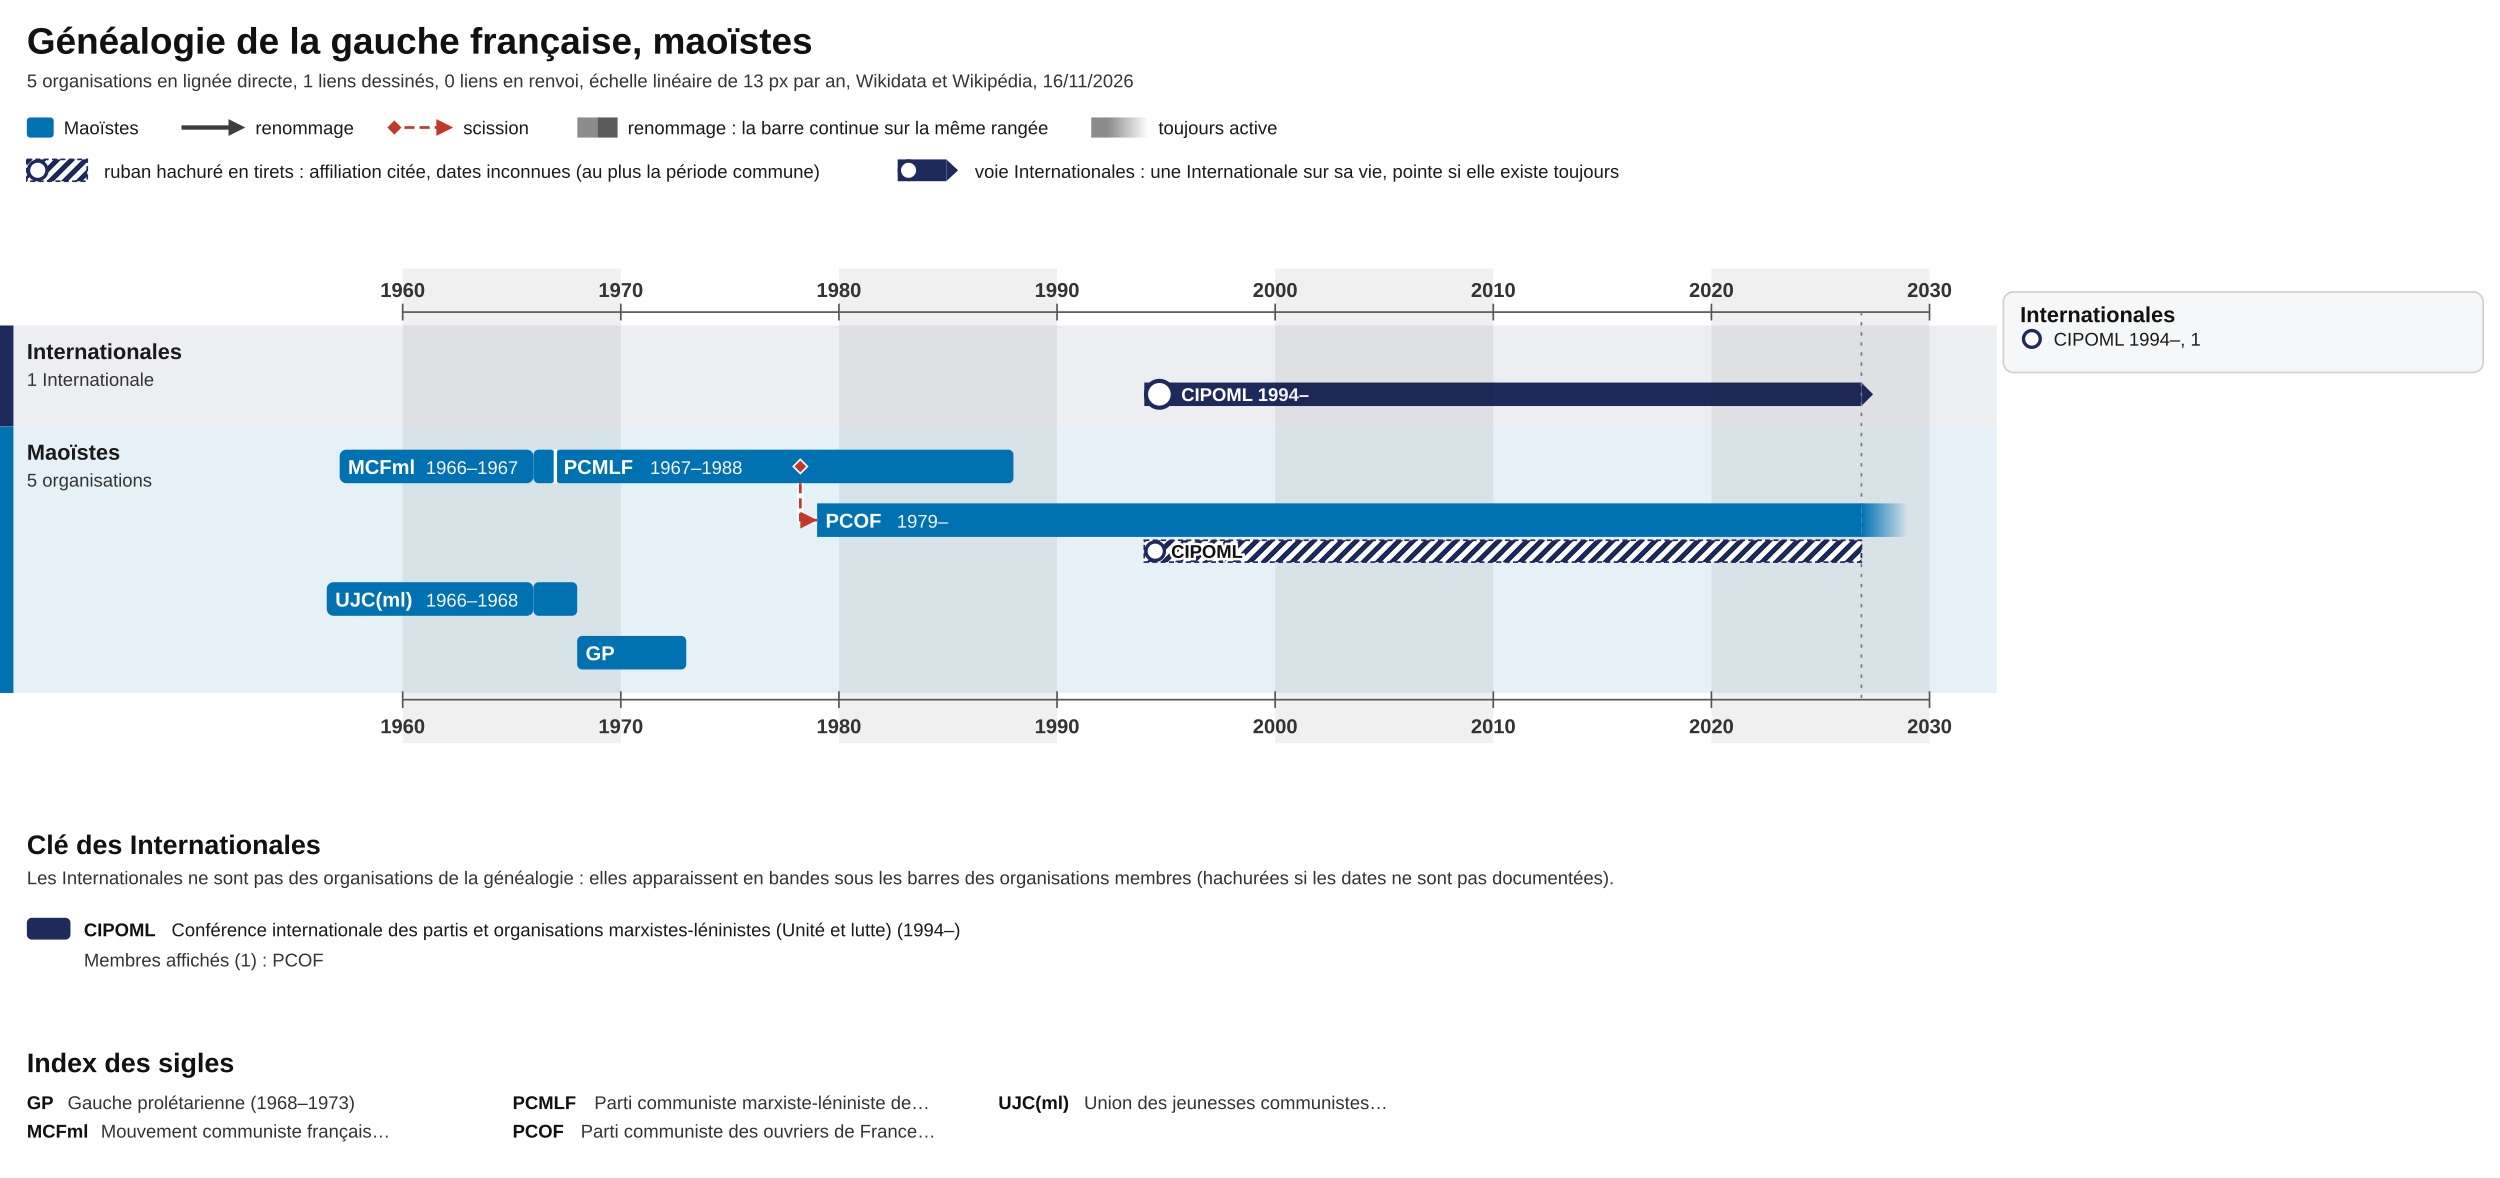
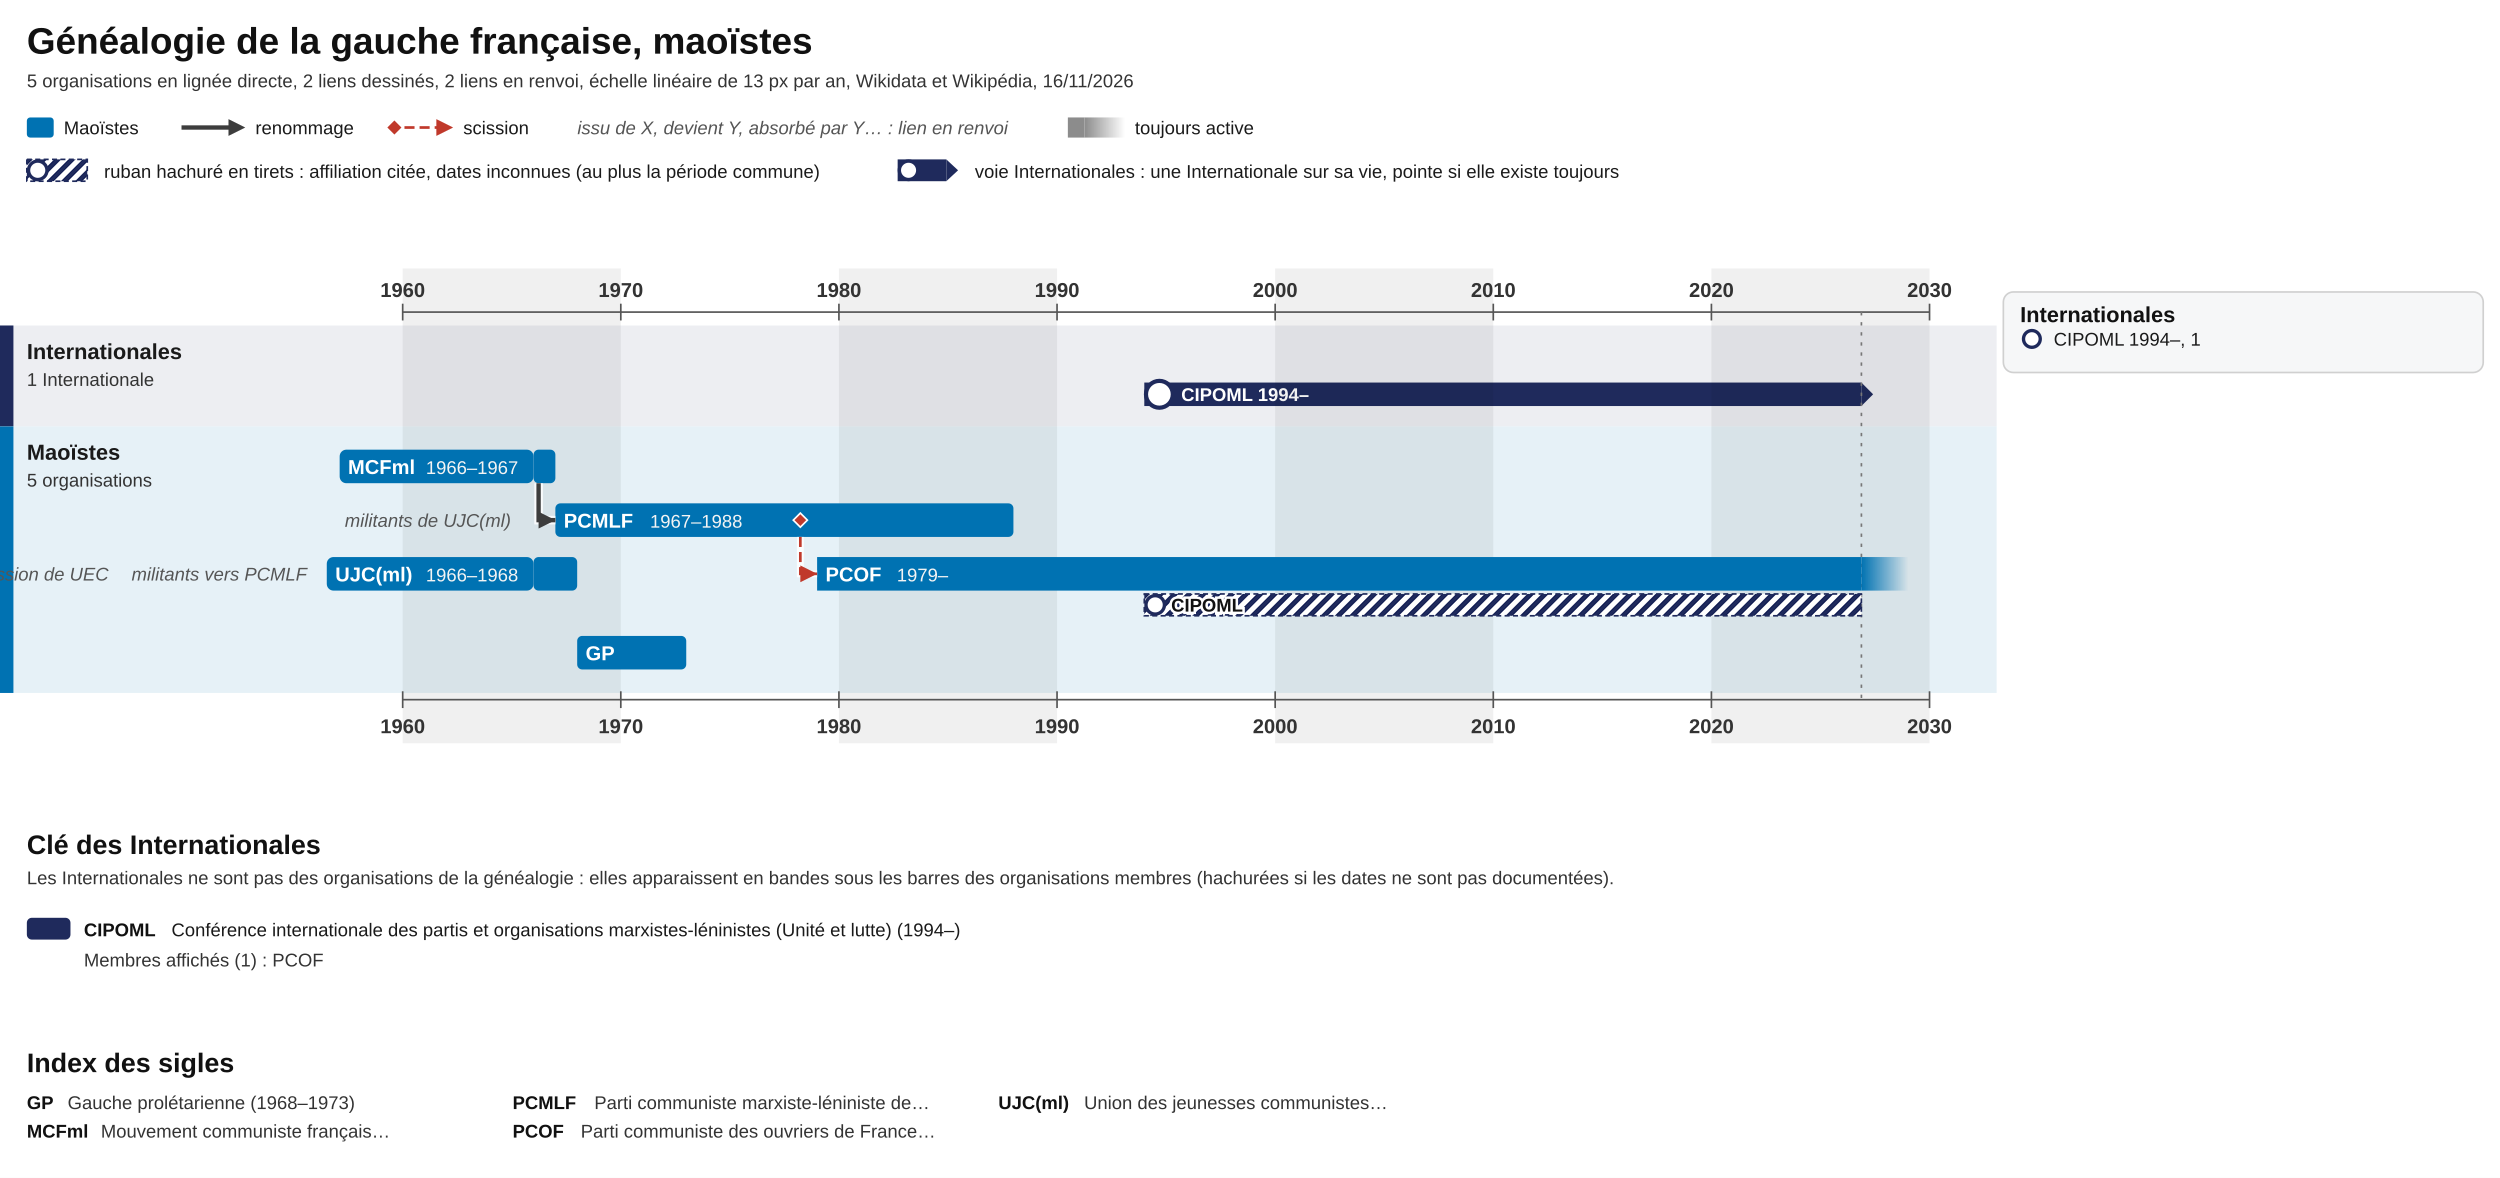
<svg xmlns="http://www.w3.org/2000/svg" id="arbre" width="1490" height="702" viewBox="0 0 1490 702" data-x0="240" data-t0="1960" data-ppa="13.0" data-aujourdhui="2026.8744" data-min-w="6" data-seuil-annees="40" data-seuil-voies="2" data-seuil-rangs="6" data-cassure="" data-cassure-px="44" data-degrade="28" data-n-barres="5" data-vue-famille="oui" font-family="Arial, Helvetica, sans-serif">
  <defs>
+     <linearGradient id="g-8C8C8C">
+       <stop offset="0" stop-color="#8C8C8C" />
+       <stop offset="1" stop-color="#8C8C8C" stop-opacity="0" />
+     </linearGradient>
    <linearGradient id="g-0072B2">
      <stop offset="0" stop-color="#0072B2" />
      <stop offset="1" stop-color="#0072B2" stop-opacity="0" />
-     </linearGradient>
-     <linearGradient id="g-8C8C8C">
-       <stop offset="0" stop-color="#8C8C8C" />
-       <stop offset="1" stop-color="#8C8C8C" stop-opacity="0" />
    </linearGradient>
    <pattern id="h-332288" width="6" height="6" patternUnits="userSpaceOnUse" patternTransform="rotate(45)">
      <rect width="6" height="6" fill="#FFFFFF" />
      <rect width="3" height="6" fill="#332288" />
    </pattern>
    <pattern id="h-1F2A5C" width="6" height="6" patternUnits="userSpaceOnUse" patternTransform="rotate(45)">
      <rect width="6" height="6" fill="#FFFFFF" />
      <rect width="3" height="6" fill="#1F2A5C" />
    </pattern>
  </defs>
  <rect width="1490" height="702" fill="#FFFFFF" />
  <g class="voie" data-voie="0" data-cle="maoïstes">
    <rect class="fond-voie" x="0" y="254.0" width="1190.0" height="159.0" fill="#E6F1F7" />
    <rect class="bord-voie" x="0" y="254.0" width="8" height="159.0" fill="#0072B2" />
    <text x="16.0" y="274.0" font-size="13" font-family="Arial, Helvetica, sans-serif" font-weight="bold" fill="#1A1A1A" text-anchor="start" class="voie-t">Maoïstes</text>
    <text x="16.0" y="290.0" font-size="11" font-family="Arial, Helvetica, sans-serif" fill="#333333" text-anchor="start" class="voie-t">5 organisations</text>
  </g>
  <g class="voie-intl" data-cle="internationales">
    <rect class="fond-voie" x="0" y="194.0" width="1190.0" height="60.0" fill="#EDEEF2" />
    <rect class="bord-voie" x="0" y="194.0" width="8" height="60.0" fill="#1F2A5C" />
    <text x="16.0" y="214.0" font-size="13" font-family="Arial, Helvetica, sans-serif" font-weight="bold" fill="#1A1A1A" text-anchor="start" class="voie-t">Internationales</text>
    <text x="16.0" y="230.0" font-size="11" font-family="Arial, Helvetica, sans-serif" fill="#333333" text-anchor="start" class="voie-t">1 Internationale</text>
  </g>
  <g class="intl" data-intl="Q622227">
    <rect class="intl-r" x="682.00" y="228.00" width="427.37" height="14" fill="#1F2A5C" data-bbox="682.00,228.00,434.37,14" />
    <polygon class="intl-pointe" points="1109.37,228.00 1116.37,235.00 1109.37,242.00" fill="#1F2A5C" />
    <circle class="medaillon" cx="691.00" cy="235.00" r="8.00" fill="#FFFFFF" stroke="#1F2A5C" stroke-width="2.5" />
    <text x="704.0" y="239.0" font-size="11" font-family="Arial, Helvetica, sans-serif" font-weight="bold" fill="#FFFFFF" text-anchor="start" class="intl-t" data-bbox="704.00,229.00,85.38,12">CIPOML  1994–</text>
  </g>
  <rect class="bande-decennie" x="240.0" y="160.0" width="130.0" height="283.0" fill="#000000" fill-opacity="0.06" />
  <rect class="bande-decennie" x="500.0" y="160.0" width="130.0" height="283.0" fill="#000000" fill-opacity="0.06" />
  <rect class="bande-decennie" x="760.0" y="160.0" width="130.0" height="283.0" fill="#000000" fill-opacity="0.06" />
  <rect class="bande-decennie" x="1020.0" y="160.0" width="130.0" height="283.0" fill="#000000" fill-opacity="0.06" />
  <g class="axe-haut">
    <line x1="240.0" x2="1150.0" y1="186.0" y2="186.0" stroke="#555555" />
    <line x1="240.0" x2="240.0" y1="181.0" y2="191.0" stroke="#555555" />
    <text x="240.0" y="177.0" font-size="12" font-family="Arial, Helvetica, sans-serif" font-weight="bold" fill="#333333" text-anchor="middle" class="axe-t">1960</text>
    <line x1="370.0" x2="370.0" y1="181.0" y2="191.0" stroke="#555555" />
    <text x="370.0" y="177.0" font-size="12" font-family="Arial, Helvetica, sans-serif" font-weight="bold" fill="#333333" text-anchor="middle" class="axe-t">1970</text>
    <line x1="500.0" x2="500.0" y1="181.0" y2="191.0" stroke="#555555" />
    <text x="500.0" y="177.0" font-size="12" font-family="Arial, Helvetica, sans-serif" font-weight="bold" fill="#333333" text-anchor="middle" class="axe-t">1980</text>
    <line x1="630.0" x2="630.0" y1="181.0" y2="191.0" stroke="#555555" />
    <text x="630.0" y="177.0" font-size="12" font-family="Arial, Helvetica, sans-serif" font-weight="bold" fill="#333333" text-anchor="middle" class="axe-t">1990</text>
    <line x1="760.0" x2="760.0" y1="181.0" y2="191.0" stroke="#555555" />
    <text x="760.0" y="177.0" font-size="12" font-family="Arial, Helvetica, sans-serif" font-weight="bold" fill="#333333" text-anchor="middle" class="axe-t">2000</text>
    <line x1="890.0" x2="890.0" y1="181.0" y2="191.0" stroke="#555555" />
    <text x="890.0" y="177.0" font-size="12" font-family="Arial, Helvetica, sans-serif" font-weight="bold" fill="#333333" text-anchor="middle" class="axe-t">2010</text>
    <line x1="1020.0" x2="1020.0" y1="181.0" y2="191.0" stroke="#555555" />
    <text x="1020.0" y="177.0" font-size="12" font-family="Arial, Helvetica, sans-serif" font-weight="bold" fill="#333333" text-anchor="middle" class="axe-t">2020</text>
    <line x1="1150.0" x2="1150.0" y1="181.0" y2="191.0" stroke="#555555" />
    <text x="1150.0" y="177.0" font-size="12" font-family="Arial, Helvetica, sans-serif" font-weight="bold" fill="#333333" text-anchor="middle" class="axe-t">2030</text>
  </g>
  <g class="axe-bas">
    <line x1="240.0" x2="1150.0" y1="417.0" y2="417.0" stroke="#555555" />
    <line x1="240.0" x2="240.0" y1="412.0" y2="422.0" stroke="#555555" />
    <text x="240.0" y="437.0" font-size="12" font-family="Arial, Helvetica, sans-serif" font-weight="bold" fill="#333333" text-anchor="middle" class="axe-t">1960</text>
    <line x1="370.0" x2="370.0" y1="412.0" y2="422.0" stroke="#555555" />
    <text x="370.0" y="437.0" font-size="12" font-family="Arial, Helvetica, sans-serif" font-weight="bold" fill="#333333" text-anchor="middle" class="axe-t">1970</text>
    <line x1="500.0" x2="500.0" y1="412.0" y2="422.0" stroke="#555555" />
    <text x="500.0" y="437.0" font-size="12" font-family="Arial, Helvetica, sans-serif" font-weight="bold" fill="#333333" text-anchor="middle" class="axe-t">1980</text>
    <line x1="630.0" x2="630.0" y1="412.0" y2="422.0" stroke="#555555" />
    <text x="630.0" y="437.0" font-size="12" font-family="Arial, Helvetica, sans-serif" font-weight="bold" fill="#333333" text-anchor="middle" class="axe-t">1990</text>
    <line x1="760.0" x2="760.0" y1="412.0" y2="422.0" stroke="#555555" />
    <text x="760.0" y="437.0" font-size="12" font-family="Arial, Helvetica, sans-serif" font-weight="bold" fill="#333333" text-anchor="middle" class="axe-t">2000</text>
    <line x1="890.0" x2="890.0" y1="412.0" y2="422.0" stroke="#555555" />
    <text x="890.0" y="437.0" font-size="12" font-family="Arial, Helvetica, sans-serif" font-weight="bold" fill="#333333" text-anchor="middle" class="axe-t">2010</text>
    <line x1="1020.0" x2="1020.0" y1="412.0" y2="422.0" stroke="#555555" />
    <text x="1020.0" y="437.0" font-size="12" font-family="Arial, Helvetica, sans-serif" font-weight="bold" fill="#333333" text-anchor="middle" class="axe-t">2020</text>
    <line x1="1150.0" x2="1150.0" y1="412.0" y2="422.0" stroke="#555555" />
    <text x="1150.0" y="437.0" font-size="12" font-family="Arial, Helvetica, sans-serif" font-weight="bold" fill="#333333" text-anchor="middle" class="axe-t">2030</text>
  </g>
  <line x1="1109.4" x2="1109.4" y1="186.0" y2="417.0" stroke="#777777" stroke-dasharray="2 4" />
  <g class="contenu-voie" data-voie="0">
    <g class="org" data-id="Q3326535" data-intl="" data-recherche="mcfml mouvement communiste francais marxiste-leniniste">
      <rect class="barre" data-id="Q3326535" data-debut="1966.0000" data-fin="1967.0000" data-statut="fin_connue" data-majeure="" x="318.00" y="268.00" width="13.00" height="20" rx="3" fill="#0072B2" />
    </g>
    <g class="org" data-id="Q3366229" data-intl="" data-recherche="pcmlf parti communiste marxiste-leniniste de france">
-       <rect class="barre" data-id="Q3366229" data-debut="1967.0000" data-fin="1988.0000" data-statut="fin_connue" data-majeure="oui" x="331.00" y="268.00" width="273.00" height="20" rx="3" fill="#0072B2" />
+       <rect class="barre" data-id="Q3366229" data-debut="1967.0000" data-fin="1988.0000" data-statut="fin_connue" data-majeure="oui" x="331.00" y="300.00" width="273.00" height="20" rx="3" fill="#0072B2" />
+     </g>
+     <g class="org" data-id="Q3550161" data-intl="" data-recherche="ujc(ml) union des jeunesses communistes marxistes-leninistes">
+       <rect class="barre" data-id="Q3550161" data-debut="1966.0000" data-fin="1968.0000" data-statut="fin_connue" data-majeure="" x="318.00" y="332.00" width="26.00" height="20" rx="3" fill="#0072B2" />
    </g>
    <g class="org" data-id="Q3366206" data-intl="Q622227" data-recherche="pcof parti communiste des ouvriers de france">
-       <rect class="barre" data-id="Q3366206" data-debut="1979.0000" data-fin="actif" data-statut="actif_valide" data-majeure="oui" x="487.00" y="300.00" width="622.37" height="20" rx="0" fill="#0072B2" />
-       <rect class="fin-ouverte" x="1109.37" y="300.00" width="28.00" height="20" fill="url(#g-0072B2)" />
-     </g>
-     <g class="org" data-id="Q3550161" data-intl="" data-recherche="ujc(ml) union des jeunesses communistes marxistes-leninistes">
-       <rect class="barre" data-id="Q3550161" data-debut="1966.0000" data-fin="1968.0000" data-statut="fin_connue" data-majeure="" x="318.00" y="347.00" width="26.00" height="20" rx="3" fill="#0072B2" />
+       <rect class="barre" data-id="Q3366206" data-debut="1979.0000" data-fin="actif" data-statut="actif_valide" data-majeure="oui" x="487.00" y="332.00" width="622.37" height="20" rx="0" fill="#0072B2" />
+       <rect class="fin-ouverte" x="1109.37" y="332.00" width="28.00" height="20" fill="url(#g-0072B2)" />
    </g>
    <g class="org" data-id="Q3099339" data-intl="" data-recherche="gp gauche proletarienne">
      <rect class="barre" data-id="Q3099339" data-debut="1968.0000" data-fin="1973.0000" data-statut="fin_connue" data-majeure="" x="344.00" y="379.00" width="65.00" height="20" rx="3" fill="#0072B2" />
    </g>
  </g>
  <g class="liens">
+     <g class="lien" data-a="Q3326535" data-b="Q3366229" data-rel="renommage" data-annees="0.77" data-voies="0" data-rangs="1" data-majeur="" data-va="0" data-vb="0">
+       <path class="halo geo" d="M321.00 288.00 L321.00 310.00 L331.00 310.00" data-geo="[[321.0, 288.0, 0], [321.0, 310.0, 0], [331.0, 310.0, 0]]" fill="none" stroke="#FFFFFF" stroke-width="5.1" stroke-opacity="0.85" />
+       <path class="trait geo" d="M321.00 288.00 L321.00 310.00 L331.00 310.00" data-geo="[[321.0, 288.0, 0], [321.0, 310.0, 0], [331.0, 310.0, 0]]" fill="none" stroke="#3D3D3D" stroke-width="2.6" />
+       <polygon class="fleche geo" data-geo="[[331.0, 310.0, 0], [321.0, 305.0, 0], [321.0, 315.0, 0]]" points="331.00,310.00 321.00,305.00 321.00,315.00" fill="#3D3D3D" />
+     </g>
    <g class="lien" data-a="Q3366229" data-b="Q3366206" data-rel="scission" data-annees="0.77" data-voies="0" data-rangs="1" data-majeur="" data-va="0" data-vb="0">
-       <path class="halo geo" d="M477.00 288.00 L477.00 310.00 L487.00 310.00" data-geo="[[477.0, 288.0, 0], [477.0, 310.0, 0], [487.0, 310.0, 0]]" fill="none" stroke="#FFFFFF" stroke-width="4.1" stroke-opacity="0.85" />
-       <path class="trait geo" d="M477.00 288.00 L477.00 310.00 L487.00 310.00" data-geo="[[477.0, 288.0, 0], [477.0, 310.0, 0], [487.0, 310.0, 0]]" fill="none" stroke="#C0392B" stroke-width="1.6" stroke-dasharray="6 3" />
-       <polygon class="fleche geo" data-geo="[[487.0, 310.0, 0], [477.0, 305.0, 0], [477.0, 315.0, 0]]" points="487.00,310.00 477.00,305.00 477.00,315.00" fill="#C0392B" />
-       <polygon class="marque-scission geo" points="477.00,273.80 481.20,278.00 477.00,282.20 472.80,278.00" fill="#C0392B" stroke="#FFFFFF" stroke-width="1" data-geo="[[477.00,273.80,0],[481.20,278.00,0],[477.00,282.20,0],[472.80,278.00,0]]" data-voie="0" />
+       <path class="halo geo" d="M477.00 320.00 L477.00 342.00 L487.00 342.00" data-geo="[[477.0, 320.0, 0], [477.0, 342.0, 0], [487.0, 342.0, 0]]" fill="none" stroke="#FFFFFF" stroke-width="4.1" stroke-opacity="0.85" />
+       <path class="trait geo" d="M477.00 320.00 L477.00 342.00 L487.00 342.00" data-geo="[[477.0, 320.0, 0], [477.0, 342.0, 0], [487.0, 342.0, 0]]" fill="none" stroke="#C0392B" stroke-width="1.6" stroke-dasharray="6 3" />
+       <polygon class="fleche geo" data-geo="[[487.0, 342.0, 0], [477.0, 337.0, 0], [477.0, 347.0, 0]]" points="487.00,342.00 477.00,337.00 477.00,347.00" fill="#C0392B" />
+       <polygon class="marque-scission geo" points="477.00,305.80 481.20,310.00 477.00,314.20 472.80,310.00" fill="#C0392B" stroke="#FFFFFF" stroke-width="1" data-geo="[[477.00,305.80,0],[481.20,310.00,0],[477.00,314.20,0],[472.80,310.00,0]]" data-voie="0" />
    </g>
  </g>
  <g class="contenu-voie" data-voie="0">
    <g class="org org-haut" data-id="Q3326535" data-intl="" data-recherche="mcfml mouvement communiste francais marxiste-leniniste">
      <rect class="tag-fond" x="202.44" y="268.00" width="115.56" height="20" rx="4" fill="#0072B2" />
      <rect class="tag" data-id="Q3326535" data-dedans="" x="202.44" y="268.00" width="115.56" height="20" fill="none" data-bbox="202.44,268.00,115.56,20" />
      <text x="207.4" y="282.5" font-size="12" font-family="Arial, Helvetica, sans-serif" font-weight="bold" fill="#FFFFFF" text-anchor="start" class="tag-t" data-org="Q3326535" data-bbox="207.44,271.50,41.36,13">MCFml</text>
      <text x="253.8" y="282.5" font-size="11" font-family="Arial, Helvetica, sans-serif" fill="#F4F4F4" text-anchor="start" class="tag-t" data-org="Q3326535" data-bbox="253.80,272.50,59.20,12">1966–1967</text>
    </g>
    <g class="org org-haut" data-id="Q3366229" data-intl="" data-recherche="pcmlf parti communiste marxiste-leniniste de france">
-       <rect class="tag" data-id="Q3366229" data-dedans="oui" x="331.00" y="268.00" width="273.00" height="20" fill="none" data-bbox="331.00,268.00,273.00,20" />
-       <text x="336.0" y="282.5" font-size="12" font-family="Arial, Helvetica, sans-serif" font-weight="bold" fill="#FFFFFF" text-anchor="start" class="tag-t" data-org="Q3366229" data-bbox="336.00,271.50,46.40,13">PCMLF</text>
-       <text x="387.4" y="282.5" font-size="11" font-family="Arial, Helvetica, sans-serif" fill="#F4F4F4" text-anchor="start" class="tag-t" data-org="Q3366229" data-bbox="387.40,272.50,59.20,12">1967–1988</text>
+       <rect class="tag" data-id="Q3366229" data-dedans="oui" x="331.00" y="300.00" width="273.00" height="20" fill="none" data-bbox="331.00,300.00,273.00,20" />
+       <text x="336.0" y="314.5" font-size="12" font-family="Arial, Helvetica, sans-serif" font-weight="bold" fill="#FFFFFF" text-anchor="start" class="tag-t" data-org="Q3366229" data-bbox="336.00,303.50,46.40,13">PCMLF</text>
+       <text x="387.4" y="314.5" font-size="11" font-family="Arial, Helvetica, sans-serif" fill="#F4F4F4" text-anchor="start" class="tag-t" data-org="Q3366229" data-bbox="387.40,304.50,59.20,12">1967–1988</text>
+       <text x="205.5" y="314.0" font-size="11" font-family="Arial, Helvetica, sans-serif" font-style="italic" fill="#555555" class="renvoi" data-org="Q3366229" data-a="Q3550161" data-b="Q3366229" data-bbox="205.50,303.00,106.50,13">militants de UJC(ml)</text>
+     </g>
+     <g class="org org-haut" data-id="Q3550161" data-intl="" data-recherche="ujc(ml) union des jeunesses communistes marxistes-leninistes">
+       <rect class="tag-fond" x="194.76" y="332.00" width="123.24" height="20" rx="4" fill="#0072B2" />
+       <rect class="tag" data-id="Q3550161" data-dedans="" x="194.76" y="332.00" width="123.24" height="20" fill="none" data-bbox="194.76,332.00,123.24,20" />
+       <text x="199.8" y="346.5" font-size="12" font-family="Arial, Helvetica, sans-serif" font-weight="bold" fill="#FFFFFF" text-anchor="start" class="tag-t" data-org="Q3550161" data-bbox="199.76,335.50,49.04,13">UJC(ml)</text>
+       <text x="253.8" y="346.5" font-size="11" font-family="Arial, Helvetica, sans-serif" fill="#F4F4F4" text-anchor="start" class="tag-t" data-org="Q3550161" data-bbox="253.80,336.50,59.20,12">1966–1968</text>
+       <text x="-16.0" y="346.0" font-size="11" font-family="Arial, Helvetica, sans-serif" font-style="italic" fill="#555555" class="renvoi" data-org="Q3550161" data-a="Q3550228" data-b="Q3550161" data-bbox="-16.02,335.00,88.46,13">scission de UEC</text>
+       <text x="78.4" y="346.0" font-size="11" font-family="Arial, Helvetica, sans-serif" font-style="italic" fill="#555555" class="renvoi" data-org="Q3550161" data-a="Q3550161" data-b="Q3366229" data-bbox="78.44,335.00,113.32,13">militants vers PCMLF</text>
    </g>
    <g class="org org-haut" data-id="Q3366206" data-intl="Q622227" data-recherche="pcof parti communiste des ouvriers de france">
      <g class="bande" data-intl="Q622227" data-parti="Q3366206" data-certitude="a_documenter" data-fin="coupee">
-         <rect class="bande-r" x="682.00" y="322.00" width="427.37" height="13" fill="url(#h-1F2A5C)" stroke="#1F2A5C" stroke-width="1" stroke-dasharray="3 2" data-bbox="682.00,322.00,427.37,13" />
-         <circle class="medaillon" cx="688.50" cy="328.50" r="5.50" fill="#FFFFFF" stroke="#1F2A5C" stroke-width="2" />
-         <text x="698.0" y="332.5" font-size="11" font-family="Arial, Helvetica, sans-serif" font-weight="bold" fill="#111111" text-anchor="start" class="bande-t" data-bbox="698.00,323.00,46.22,12" stroke="#FFFFFF" stroke-width="3" paint-order="stroke">CIPOML</text>
+         <rect class="bande-r" x="682.00" y="354.00" width="427.37" height="13" fill="url(#h-1F2A5C)" stroke="#1F2A5C" stroke-width="1" stroke-dasharray="3 2" data-bbox="682.00,354.00,427.37,13" />
+         <circle class="medaillon" cx="688.50" cy="360.50" r="5.50" fill="#FFFFFF" stroke="#1F2A5C" stroke-width="2" />
+         <text x="698.0" y="364.5" font-size="11" font-family="Arial, Helvetica, sans-serif" font-weight="bold" fill="#111111" text-anchor="start" class="bande-t" data-bbox="698.00,355.00,46.22,12" stroke="#FFFFFF" stroke-width="3" paint-order="stroke">CIPOML</text>
      </g>
-       <rect class="tag" data-id="Q3366206" data-dedans="oui" x="487.00" y="300.00" width="622.37" height="20" fill="none" data-bbox="487.00,300.00,622.37,20" />
-       <text x="492.0" y="314.5" font-size="12" font-family="Arial, Helvetica, sans-serif" font-weight="bold" fill="#FFFFFF" text-anchor="start" class="tag-t" data-org="Q3366206" data-bbox="492.00,303.50,37.52,13">PCOF</text>
-       <text x="534.5" y="314.5" font-size="11" font-family="Arial, Helvetica, sans-serif" fill="#F4F4F4" text-anchor="start" class="tag-t" data-org="Q3366206" data-bbox="534.52,304.50,33.68,12">1979–</text>
-     </g>
-     <g class="org org-haut" data-id="Q3550161" data-intl="" data-recherche="ujc(ml) union des jeunesses communistes marxistes-leninistes">
-       <rect class="tag-fond" x="194.76" y="347.00" width="123.24" height="20" rx="4" fill="#0072B2" />
-       <rect class="tag" data-id="Q3550161" data-dedans="" x="194.76" y="347.00" width="123.24" height="20" fill="none" data-bbox="194.76,347.00,123.24,20" />
-       <text x="199.8" y="361.5" font-size="12" font-family="Arial, Helvetica, sans-serif" font-weight="bold" fill="#FFFFFF" text-anchor="start" class="tag-t" data-org="Q3550161" data-bbox="199.76,350.50,49.04,13">UJC(ml)</text>
-       <text x="253.8" y="361.5" font-size="11" font-family="Arial, Helvetica, sans-serif" fill="#F4F4F4" text-anchor="start" class="tag-t" data-org="Q3550161" data-bbox="253.80,351.50,59.20,12">1966–1968</text>
+       <rect class="tag" data-id="Q3366206" data-dedans="oui" x="487.00" y="332.00" width="622.37" height="20" fill="none" data-bbox="487.00,332.00,622.37,20" />
+       <text x="492.0" y="346.5" font-size="12" font-family="Arial, Helvetica, sans-serif" font-weight="bold" fill="#FFFFFF" text-anchor="start" class="tag-t" data-org="Q3366206" data-bbox="492.00,335.50,37.52,13">PCOF</text>
+       <text x="534.5" y="346.5" font-size="11" font-family="Arial, Helvetica, sans-serif" fill="#F4F4F4" text-anchor="start" class="tag-t" data-org="Q3366206" data-bbox="534.52,336.50,33.68,12">1979–</text>
    </g>
    <g class="org org-haut" data-id="Q3099339" data-intl="" data-recherche="gp gauche proletarienne">
      <rect class="tag" data-id="Q3099339" data-dedans="oui" x="344.00" y="379.00" width="65.00" height="20" fill="none" data-bbox="344.00,379.00,65.00,20" />
      <text x="349.0" y="393.5" font-size="12" font-family="Arial, Helvetica, sans-serif" font-weight="bold" fill="#FFFFFF" text-anchor="start" class="tag-t" data-org="Q3099339" data-bbox="349.00,382.50,19.76,13">GP</text>
-     </g>
-     <g class="continuation" data-a="Q3326535" data-b="Q3366229">
-       <line x1="331.0" x2="331.0" y1="268.0" y2="288.0" stroke="#FFFFFF" stroke-width="2" />
    </g>
  </g>
  <g class="cle-compacte">
    <rect x="1194.0" y="174" width="286" height="48" rx="6" fill="#F6F7F8" stroke="#D0D0D0" />
    <text x="1204.0" y="192.0" font-size="13" font-family="Arial, Helvetica, sans-serif" font-weight="bold" fill="#111111" text-anchor="start" class="cle-t">Internationales</text>
    <circle class="medaillon" cx="1211.0" cy="202" r="5" fill="#FFFFFF" stroke="#1F2A5C" stroke-width="2" />
    <text x="1224.0" y="206.0" font-size="11" font-family="Arial, Helvetica, sans-serif" fill="#1A1A1A" text-anchor="start" class="cle-t">CIPOML  1994–, 1</text>
  </g>
  <g class="legende">
    <text x="16.0" y="32.0" font-size="22" font-family="Arial, Helvetica, sans-serif" font-weight="bold" fill="#111111" text-anchor="start" class="legende-t">Généalogie de la gauche française, maoïstes</text>
-     <text x="16.0" y="52.0" font-size="11" font-family="Arial, Helvetica, sans-serif" fill="#333333" text-anchor="start" class="legende-t">5 organisations en lignée directe, 1 liens dessinés, 0 liens en renvoi, échelle linéaire de 13 px par an, Wikidata et Wikipédia, 16/11/2026</text>
+     <text x="16.0" y="52.0" font-size="11" font-family="Arial, Helvetica, sans-serif" fill="#333333" text-anchor="start" class="legende-t">5 organisations en lignée directe, 2 liens dessinés, 2 liens en renvoi, échelle linéaire de 13 px par an, Wikidata et Wikipédia, 16/11/2026</text>
    <rect x="16" y="70" width="16" height="12" rx="2" fill="#0072B2" />
    <text x="38.0" y="80.0" font-size="11" font-family="Arial, Helvetica, sans-serif" fill="#1A1A1A" text-anchor="start" class="legende-t">Maoïstes</text>
    <path d="M108.18 76 H138.18" stroke="#3D3D3D" stroke-width="2.6" fill="none" />
    <polygon points="146.18,76 136.18,71 136.18,81" fill="#3D3D3D" />
    <text x="152.2" y="80.0" font-size="11" font-family="Arial, Helvetica, sans-serif" fill="#1A1A1A" text-anchor="start" class="legende-t">renommage</text>
    <path d="M232.06 76 H262.06" stroke="#C0392B" stroke-width="1.6" stroke-dasharray="6 3" fill="none" />
    <polygon points="270.06,76 260.06,71 260.06,81" fill="#C0392B" />
    <polygon points="235.06,71.8 239.26,76 235.06,80.2 230.86,76" fill="#C0392B" />
    <text x="276.1" y="80.0" font-size="11" font-family="Arial, Helvetica, sans-serif" fill="#1A1A1A" text-anchor="start" class="legende-t">scission</text>
-     <rect x="344.06" y="70" width="12" height="12" fill="#8C8C8C" />
-     <rect x="356.06" y="70" width="12" height="12" fill="#5A5A5A" />
-     <text x="374.1" y="80.0" font-size="11" font-family="Arial, Helvetica, sans-serif" fill="#1A1A1A" text-anchor="start" class="legende-t">renommage : la barre continue sur la même rangée</text>
-     <rect x="650.38" y="70" width="10" height="12" fill="#8C8C8C" />
-     <rect x="660.38" y="70" width="24" height="12" fill="url(#g-8C8C8C)" />
-     <text x="690.4" y="80.0" font-size="11" font-family="Arial, Helvetica, sans-serif" fill="#1A1A1A" text-anchor="start" class="legende-t">toujours active</text>
+     <text x="344.1" y="80.0" font-size="11" font-family="Arial, Helvetica, sans-serif" font-style="italic" fill="#555555" text-anchor="start" class="legende-t">issu de X, devient Y, absorbé par Y… : lien en renvoi</text>
+     <rect x="636.44" y="70" width="10" height="12" fill="#8C8C8C" />
+     <rect x="646.44" y="70" width="24" height="12" fill="url(#g-8C8C8C)" />
+     <text x="676.4" y="80.0" font-size="11" font-family="Arial, Helvetica, sans-serif" fill="#1A1A1A" text-anchor="start" class="legende-t">toujours active</text>
    <rect x="16" y="95" width="36" height="13" fill="url(#h-1F2A5C)" stroke="#1F2A5C" stroke-width="1" stroke-dasharray="3 2" />
    <circle class="medaillon" cx="22.5" cy="101.5" r="5.5" fill="#FFFFFF" stroke="#1F2A5C" stroke-width="2" />
    <text x="62.0" y="106.0" font-size="11" font-family="Arial, Helvetica, sans-serif" fill="#1A1A1A" text-anchor="start" class="legende-t">ruban hachuré en tirets : affiliation citée, dates inconnues (au plus la période commune)</text>
    <rect x="535" y="95" width="29" height="13" fill="#1F2A5C" />
    <polygon points="564,95 571,101.5 564,108" fill="#1F2A5C" />
    <circle class="medaillon" cx="541.5" cy="101.5" r="5.5" fill="#FFFFFF" stroke="#1F2A5C" stroke-width="2" />
    <text x="581.0" y="106.0" font-size="11" font-family="Arial, Helvetica, sans-serif" fill="#1A1A1A" text-anchor="start" class="legende-t">voie Internationales : une Internationale sur sa vie, pointe si elle existe toujours</text>
  </g>
  <g class="cle-internationales" transform="translate(0,479)">
    <text x="16.0" y="30.0" font-size="16" font-family="Arial, Helvetica, sans-serif" font-weight="bold" fill="#111111" text-anchor="start" class="cle-t">Clé des Internationales</text>
    <text x="16.0" y="48.0" font-size="11" font-family="Arial, Helvetica, sans-serif" fill="#333333" text-anchor="start" class="cle-t">Les Internationales ne sont pas des organisations de la généalogie : elles apparaissent en bandes sous les barres des organisations membres (hachurées si les dates ne sont pas documentées).</text>
    <g class="entree-cle" data-intl="Q622227">
      <rect x="16" y="68" width="26" height="13" rx="3" fill="#1F2A5C" />
      <text x="50.0" y="79.0" font-size="11" font-family="Arial, Helvetica, sans-serif" font-weight="bold" fill="#111111" text-anchor="start" class="cle-t">CIPOML</text>
      <text x="102.2" y="79.0" font-size="11" font-family="Arial, Helvetica, sans-serif" fill="#1A1A1A" text-anchor="start" class="cle-t">Conférence internationale des partis et organisations marxistes-léninistes (Unité et lutte) (1994–)</text>
      <text x="50.0" y="97.0" font-size="11" font-family="Arial, Helvetica, sans-serif" fill="#333333" text-anchor="start" class="cle-t">Membres affichés (1) : PCOF</text>
    </g>
  </g>
  <g class="index-sigles" transform="translate(0,609)">
    <text x="16.0" y="30.0" font-size="16" font-family="Arial, Helvetica, sans-serif" font-weight="bold" fill="#111111" text-anchor="start" class="cle-t">Index des sigles</text>
    <text x="16.0" y="52.0" font-size="11" font-family="Arial, Helvetica, sans-serif" font-weight="bold" fill="#111111" text-anchor="start" class="cle-t">GP</text>
    <text x="40.3" y="52.0" font-size="11" font-family="Arial, Helvetica, sans-serif" fill="#333333" text-anchor="start" class="cle-t">Gauche prolétarienne (1968–1973)</text>
    <text x="16.0" y="69.0" font-size="11" font-family="Arial, Helvetica, sans-serif" font-weight="bold" fill="#111111" text-anchor="start" class="cle-t">MCFml</text>
    <text x="60.1" y="69.0" font-size="11" font-family="Arial, Helvetica, sans-serif" fill="#333333" text-anchor="start" class="cle-t">Mouvement communiste français…</text>
    <text x="305.5" y="52.0" font-size="11" font-family="Arial, Helvetica, sans-serif" font-weight="bold" fill="#111111" text-anchor="start" class="cle-t">PCMLF</text>
    <text x="354.2" y="52.0" font-size="11" font-family="Arial, Helvetica, sans-serif" fill="#333333" text-anchor="start" class="cle-t">Parti communiste marxiste-léniniste de…</text>
    <text x="305.5" y="69.0" font-size="11" font-family="Arial, Helvetica, sans-serif" font-weight="bold" fill="#111111" text-anchor="start" class="cle-t">PCOF</text>
    <text x="346.1" y="69.0" font-size="11" font-family="Arial, Helvetica, sans-serif" fill="#333333" text-anchor="start" class="cle-t">Parti communiste des ouvriers de France…</text>
    <text x="595.0" y="52.0" font-size="11" font-family="Arial, Helvetica, sans-serif" font-weight="bold" fill="#111111" text-anchor="start" class="cle-t">UJC(ml)</text>
    <text x="646.1" y="52.0" font-size="11" font-family="Arial, Helvetica, sans-serif" fill="#333333" text-anchor="start" class="cle-t">Union des jeunesses communistes…</text>
  </g>
</svg>
